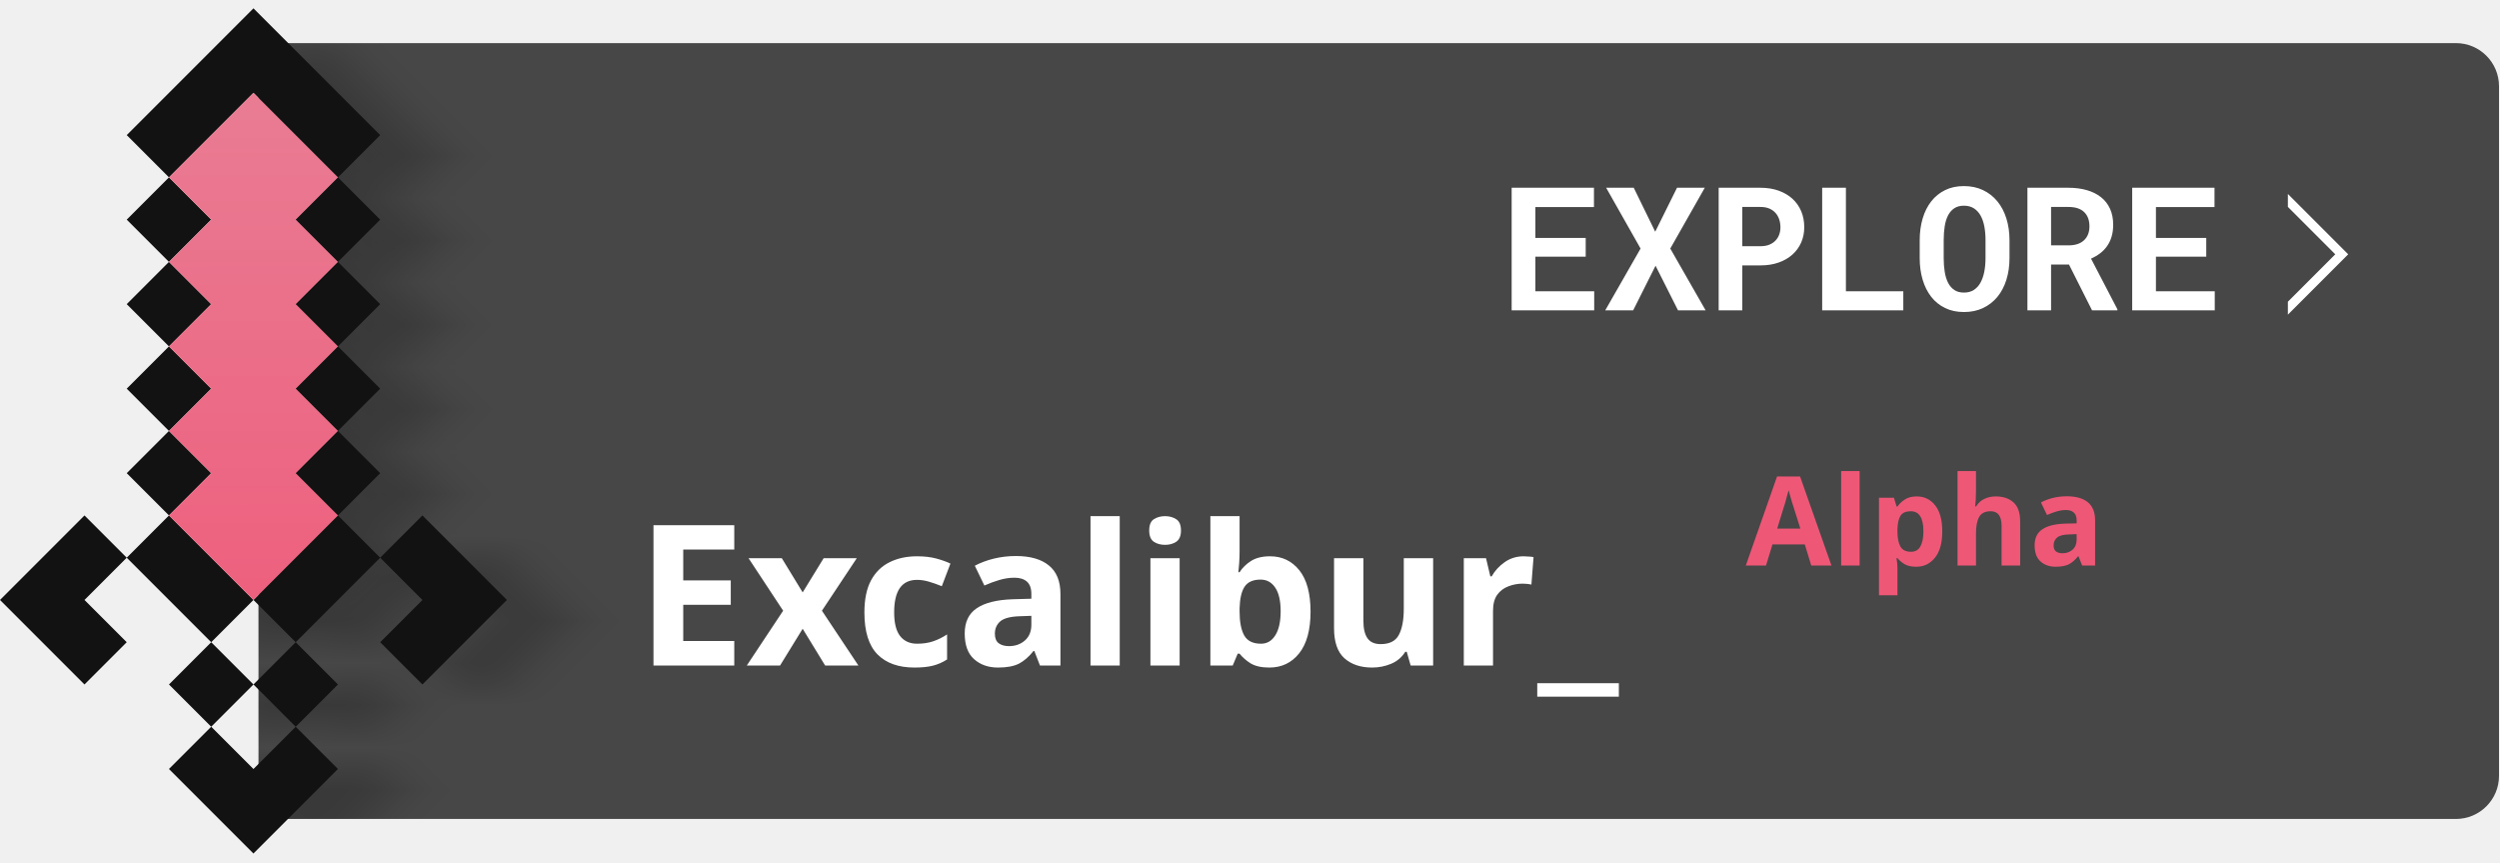
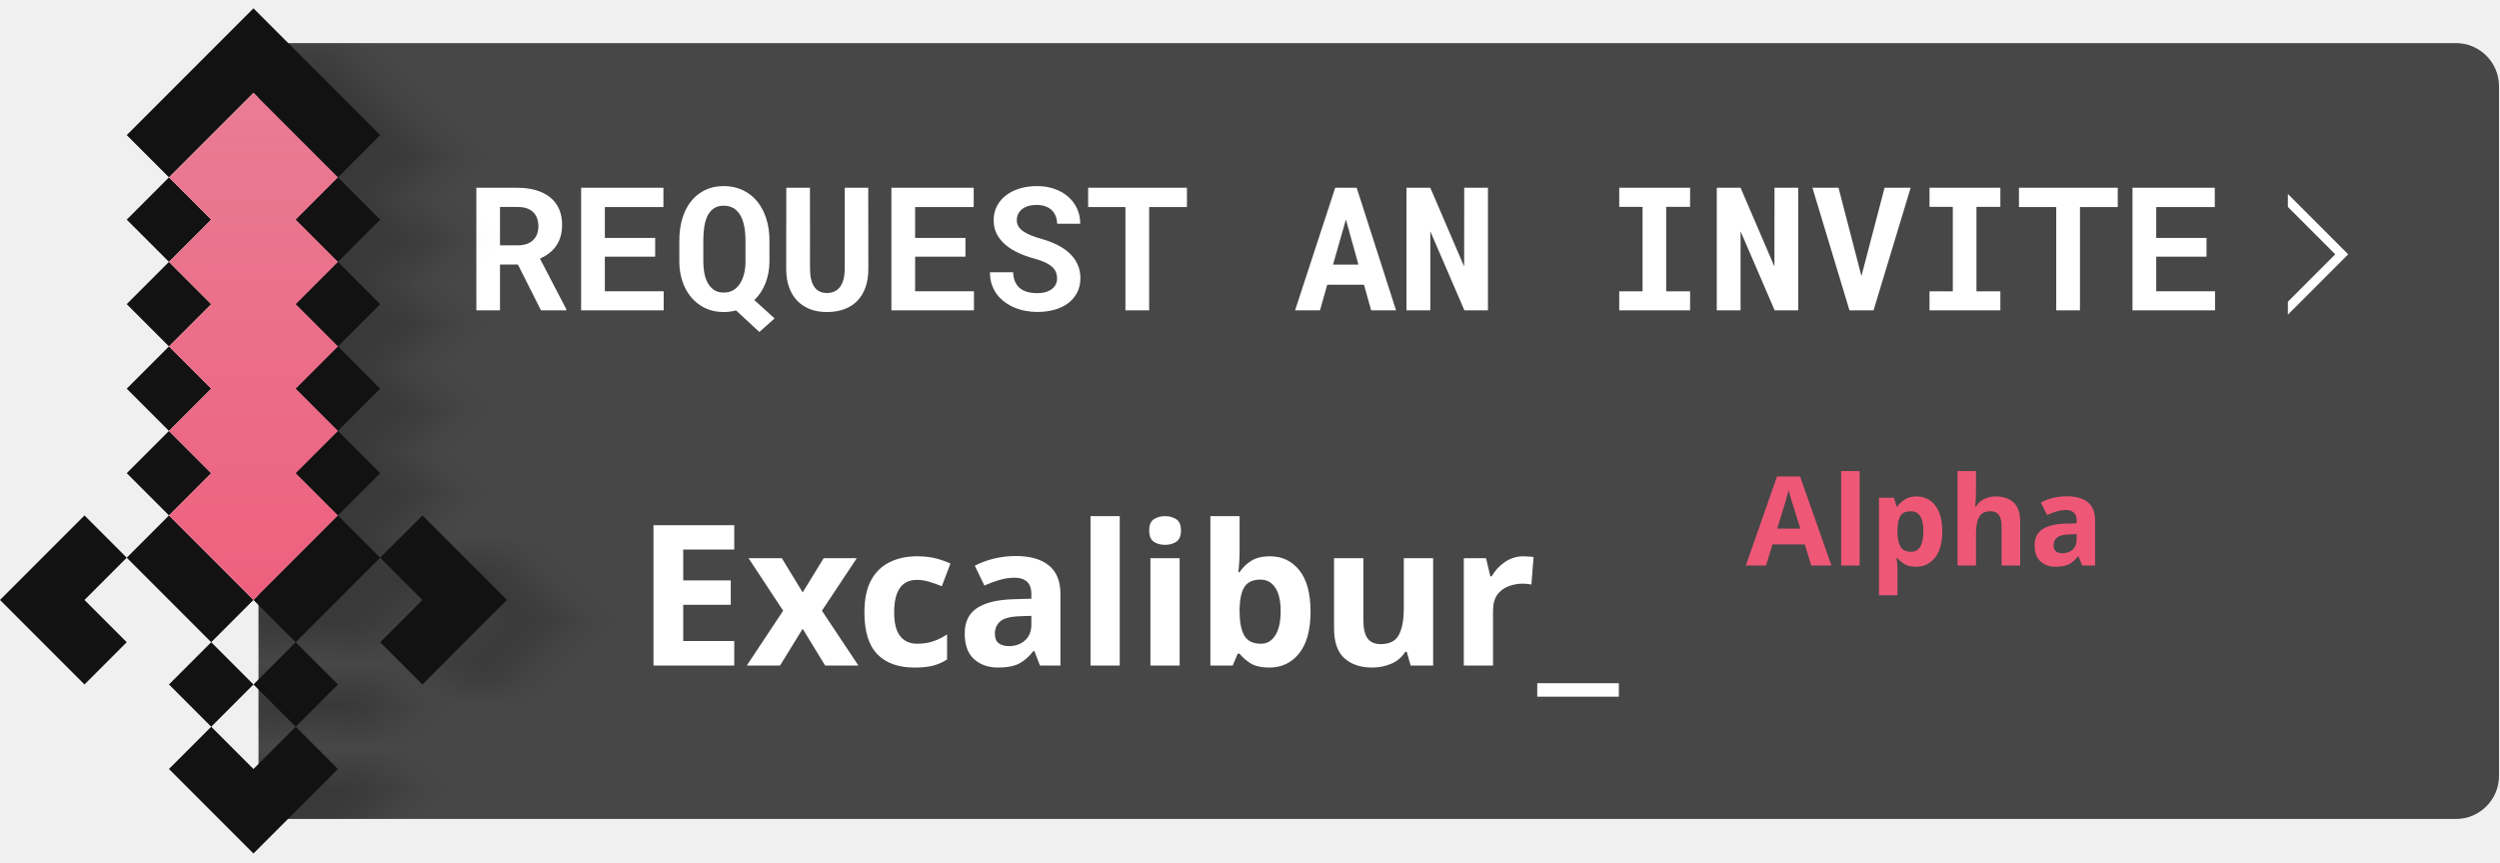
<svg xmlns="http://www.w3.org/2000/svg" xmlns:xlink="http://www.w3.org/1999/xlink" width="290px" height="100px" viewBox="0 0 290 100" version="1.1">
  <defs>
    <path d="M0,0 L255,0 C257.761,-5.07265313e-16 260,2.239 260,5 L260,85 C260,87.761 257.761,90 255,90 L0,90 L0,0 Z" id="path-1" />
    <path d="M48.527,0 L48.527,6.932 L62.392,6.932 L62.392,20.797 L69.324,20.797 L69.324,0 L48.527,0 Z M62.392,20.797 L55.459,20.797 L55.459,27.73 L62.392,27.73 L62.392,20.797 Z M55.459,27.73 L48.527,27.73 L48.527,34.662 L55.459,34.662 L55.459,27.73 Z M48.527,34.662 L41.594,34.662 L41.594,41.594 L48.527,41.594 L48.527,34.662 Z M41.594,41.594 L34.662,41.594 L34.662,48.527 L41.594,48.527 L41.594,41.594 Z M34.662,48.527 L20.797,48.527 L20.797,55.459 L34.662,55.459 L34.662,48.527 Z M34.662,55.459 L34.662,62.392 L27.73,62.392 L27.73,69.324 L41.594,69.324 L41.594,55.459 L34.662,55.459 Z M20.797,55.459 L13.865,55.459 L13.865,62.392 L20.797,62.392 L20.797,55.459 Z M13.865,62.392 L6.932,62.392 L6.932,55.459 L0,55.459 L0,69.324 L13.865,69.324 L13.865,62.392 Z M6.932,55.459 L13.865,55.459 L13.865,48.527 L6.932,48.527 L6.932,55.459 Z M13.865,48.527 L20.797,48.527 L20.797,34.662 L13.865,34.662 L13.865,48.527 Z M13.865,34.662 L13.865,27.73 L0,27.73 L0,41.594 L6.932,41.594 L6.932,34.662 L13.865,34.662 Z M20.797,34.662 L27.73,34.662 L27.73,27.73 L20.797,27.73 L20.797,34.662 Z M27.73,27.73 L34.662,27.73 L34.662,20.797 L27.73,20.797 L27.73,27.73 Z M34.662,20.797 L41.594,20.797 L41.594,13.865 L34.662,13.865 L34.662,20.797 Z M41.594,13.865 L48.527,13.865 L48.527,6.932 L41.594,6.932 L41.594,13.865 Z" id="path-3" />
    <filter x="-12.3%" y="-9.4%" width="124.5%" height="124.5%" filterUnits="objectBoundingBox" id="filter-4">
      <feOffset dx="0" dy="2" in="SourceAlpha" result="shadowOffsetOuter1" />
      <feGaussianBlur stdDeviation="2.5" in="shadowOffsetOuter1" result="shadowBlurOuter1" />
      <feColorMatrix values="0 0 0 0 0   0 0 0 0 0   0 0 0 0 0  0 0 0 0.2 0" type="matrix" in="shadowBlurOuter1" />
    </filter>
    <path d="M34.662,41.594 L34.662,48.527 L27.73,48.527 L20.797,48.527 L20.797,41.594 L20.797,34.662 L27.73,34.662 L27.73,27.73 L34.662,27.73 L34.662,20.797 L41.594,20.797 L41.594,13.865 L48.527,13.865 L48.527,6.932 L55.459,6.932 L62.392,6.932 L62.392,13.865 L62.392,20.797 L55.459,20.797 L55.459,27.73 L48.527,27.73 L48.527,34.662 L41.594,34.662 L41.594,41.594 L34.662,41.594 Z" id="path-5" />
    <filter x="-20.4%" y="-15.6%" width="140.9%" height="140.9%" filterUnits="objectBoundingBox" id="filter-6">
      <feOffset dx="0" dy="2" in="SourceAlpha" result="shadowOffsetOuter1" />
      <feGaussianBlur stdDeviation="2.5" in="shadowOffsetOuter1" result="shadowBlurOuter1" />
      <feColorMatrix values="0 0 0 0 0   0 0 0 0 0   0 0 0 0 0  0 0 0 0.2 0" type="matrix" in="shadowBlurOuter1" />
    </filter>
    <linearGradient x1="-33.058%" y1="133.717%" x2="100%" y2="0%" id="linearGradient-7">
      <stop stop-color="#EF5777" offset="0%" />
      <stop stop-color="#E97C93" offset="100%" />
    </linearGradient>
  </defs>
  <g id="git/XCLBR" stroke="none" stroke-width="1" fill="none" fill-rule="evenodd">
    <g id="Shape-Copy" transform="translate(30, 5)">
      <mask id="mask-2" fill="white">
        <use xlink:href="#path-1" />
      </mask>
      <use id="Mask" fill="#474747" xlink:href="#path-1" />
+       <path d="M30.104,25.688 L28.023,25.688 L28.023,31 L25.279,31 L25.279,16.781 L30.045,16.781 C30.833,16.781 31.546,16.874 32.184,17.06 C32.822,17.245 33.367,17.517 33.819,17.875 C34.272,18.233 34.62,18.679 34.864,19.213 C35.108,19.747 35.23,20.365 35.23,21.068 C35.23,21.576 35.17,22.034 35.05,22.44 C34.929,22.847 34.757,23.212 34.532,23.534 C34.308,23.856 34.037,24.138 33.722,24.379 C33.406,24.62 33.053,24.828 32.662,25.004 L35.719,30.873 L35.719,31 L32.779,31 L30.104,25.688 Z M28.023,23.461 L30.055,23.461 C30.829,23.461 31.427,23.264 31.847,22.87 C32.267,22.476 32.477,21.938 32.477,21.254 C32.477,20.544 32.271,19.993 31.861,19.599 C31.451,19.205 30.846,19.008 30.045,19.008 L28.023,19.008 L28.023,23.461 Z M46.031,24.77 L40.191,24.77 L40.191,28.783 L47.018,28.783 L47.018,31 L37.438,31 L37.438,16.781 L46.988,16.781 L46.988,19.018 L40.191,19.018 L40.191,22.602 L46.031,22.602 L46.031,24.77 Z M59.293,25.365 C59.286,26.238 59.135,27.06 58.839,27.831 C58.543,28.603 58.108,29.262 57.535,29.809 L59.889,31.938 L58.121,33.51 L55.416,31.01 C55.188,31.068 54.955,31.114 54.718,31.146 C54.48,31.179 54.234,31.195 53.98,31.195 C53.16,31.195 52.431,31.037 51.793,30.722 C51.155,30.406 50.616,29.979 50.177,29.442 C49.737,28.905 49.404,28.285 49.176,27.582 C48.948,26.879 48.834,26.14 48.834,25.365 L48.834,22.904 C48.834,21.986 48.948,21.142 49.176,20.37 C49.404,19.599 49.737,18.933 50.177,18.373 C50.616,17.813 51.155,17.375 51.793,17.06 C52.431,16.744 53.16,16.586 53.98,16.586 C54.807,16.586 55.549,16.744 56.207,17.06 C56.865,17.375 57.421,17.813 57.877,18.373 C58.333,18.933 58.683,19.599 58.927,20.37 C59.171,21.142 59.293,21.986 59.293,22.904 L59.293,25.365 Z M56.51,22.885 C56.51,22.299 56.463,21.76 56.368,21.269 C56.274,20.777 56.126,20.352 55.924,19.994 C55.722,19.636 55.462,19.358 55.143,19.159 C54.824,18.961 54.436,18.861 53.98,18.861 C53.531,18.861 53.155,18.962 52.853,19.164 C52.55,19.366 52.307,19.644 52.125,19.999 C51.943,20.354 51.813,20.777 51.734,21.269 C51.656,21.76 51.617,22.299 51.617,22.885 L51.617,25.365 C51.617,25.808 51.656,26.243 51.734,26.669 C51.813,27.095 51.943,27.476 52.125,27.812 C52.307,28.147 52.55,28.419 52.853,28.627 C53.155,28.835 53.531,28.939 53.98,28.939 C54.436,28.939 54.824,28.837 55.143,28.632 C55.462,28.427 55.722,28.155 55.924,27.816 C56.126,27.478 56.274,27.095 56.368,26.669 C56.463,26.243 56.51,25.808 56.51,25.365 L56.51,22.885 Z M70.758,16.781 L70.768,26.205 C70.768,26.999 70.659,27.706 70.44,28.324 C70.222,28.943 69.907,29.465 69.493,29.892 C69.08,30.318 68.575,30.642 67.979,30.863 C67.384,31.085 66.705,31.195 65.943,31.195 C65.227,31.195 64.581,31.085 64.005,30.863 C63.429,30.642 62.936,30.32 62.525,29.896 C62.115,29.473 61.798,28.951 61.573,28.329 C61.349,27.707 61.236,26.999 61.236,26.205 L61.246,16.781 L63.99,16.781 L64,26.205 C64.007,27.123 64.174,27.816 64.503,28.285 C64.832,28.754 65.312,28.988 65.943,28.988 C66.614,28.988 67.127,28.754 67.481,28.285 C67.836,27.816 68.017,27.123 68.023,26.205 L68.033,16.781 L70.758,16.781 Z M82.037,24.77 L76.197,24.77 L76.197,28.783 L83.023,28.783 L83.023,31 L73.443,31 L73.443,16.781 L82.994,16.781 L82.994,19.018 L76.197,19.018 L76.197,22.602 L82.037,22.602 L82.037,24.77 Z M92.672,27.289 C92.672,27.035 92.628,26.798 92.54,26.576 C92.452,26.355 92.302,26.148 92.091,25.956 C91.879,25.764 91.603,25.588 91.261,25.429 C90.919,25.269 90.494,25.121 89.986,24.984 C89.368,24.815 88.777,24.604 88.214,24.35 C87.651,24.096 87.154,23.79 86.725,23.432 C86.295,23.074 85.951,22.657 85.694,22.182 C85.437,21.706 85.309,21.16 85.309,20.541 C85.309,19.942 85.436,19.398 85.689,18.91 C85.943,18.422 86.295,18.005 86.744,17.66 C87.193,17.315 87.724,17.05 88.336,16.864 C88.948,16.679 89.612,16.586 90.328,16.586 C91.07,16.586 91.749,16.693 92.364,16.908 C92.979,17.123 93.508,17.424 93.951,17.812 C94.394,18.199 94.739,18.66 94.986,19.193 C95.234,19.727 95.357,20.313 95.357,20.951 L92.682,20.951 C92.669,20.632 92.612,20.339 92.511,20.072 C92.41,19.805 92.26,19.576 92.062,19.384 C91.863,19.192 91.616,19.042 91.319,18.935 C91.023,18.827 90.676,18.773 90.279,18.773 C89.915,18.773 89.591,18.817 89.308,18.905 C89.024,18.993 88.785,19.117 88.59,19.276 C88.395,19.436 88.246,19.625 88.146,19.843 C88.045,20.061 87.994,20.297 87.994,20.551 C87.994,20.818 88.061,21.059 88.194,21.273 C88.328,21.488 88.521,21.682 88.775,21.854 C89.029,22.027 89.337,22.185 89.698,22.328 C90.06,22.471 90.468,22.605 90.924,22.729 C91.575,22.917 92.174,23.148 92.721,23.422 C93.268,23.695 93.738,24.019 94.132,24.394 C94.526,24.768 94.832,25.194 95.05,25.673 C95.268,26.151 95.377,26.684 95.377,27.27 C95.377,27.895 95.252,28.45 95.001,28.935 C94.75,29.42 94.404,29.83 93.961,30.165 C93.518,30.5 92.991,30.754 92.379,30.927 C91.767,31.099 91.1,31.186 90.377,31.186 C89.928,31.186 89.48,31.145 89.034,31.063 C88.588,30.982 88.162,30.857 87.755,30.688 C87.348,30.518 86.969,30.307 86.617,30.053 C86.266,29.799 85.961,29.503 85.704,29.164 C85.447,28.826 85.245,28.441 85.099,28.012 C84.952,27.582 84.879,27.107 84.879,26.586 L87.574,26.586 C87.587,27.016 87.662,27.383 87.799,27.689 C87.936,27.995 88.126,28.246 88.37,28.441 C88.614,28.637 88.907,28.78 89.249,28.871 C89.591,28.962 89.967,29.008 90.377,29.008 C90.742,29.008 91.065,28.965 91.349,28.881 C91.632,28.796 91.871,28.679 92.066,28.529 C92.262,28.38 92.411,28.199 92.516,27.987 C92.62,27.776 92.672,27.543 92.672,27.289 Z M107.74,19.018 L103.355,19.018 L103.355,31 L100.602,31 L100.602,19.018 L96.275,19.018 L96.275,16.781 L107.74,16.781 L107.74,19.018 Z M128.287,28.031 L124.02,28.031 L123.18,31 L120.289,31 L124.947,16.781 L127.438,16.781 L132.008,31 L129.117,31 L128.287,28.031 Z M124.693,25.697 L127.643,25.697 L126.188,20.463 L124.693,25.697 Z M142.672,31 L139.938,31 L135.982,21.83 L135.982,31 L133.219,31 L133.219,16.781 L135.982,16.781 L139.908,25.912 L139.918,16.781 L142.672,16.781 L142.672,31 Z M157.906,16.781 L166.129,16.781 L166.129,18.998 L163.355,18.998 L163.355,28.793 L166.129,28.793 L166.129,31 L157.906,31 L157.906,28.793 L160.611,28.793 L160.611,18.998 L157.906,18.998 L157.906,16.781 Z M178.678,31 L175.943,31 L171.988,21.83 L171.988,31 L169.225,31 L169.225,16.781 L171.988,16.781 L175.914,25.912 L175.924,16.781 L178.678,16.781 L178.678,31 Z M186.012,27.025 L188.697,16.781 L191.725,16.781 L187.418,31 L184.625,31 L180.328,16.781 L183.355,16.781 L186.012,27.025 Z M193.912,16.781 L202.135,16.781 L202.135,18.998 L199.361,18.998 L199.361,28.793 L202.135,28.793 L202.135,31 L193.912,31 L193.912,28.793 L196.617,28.793 L196.617,18.998 L193.912,18.998 L193.912,16.781 Z M215.758,19.018 L211.373,19.018 L211.373,31 L208.619,31 L208.619,19.018 L204.293,19.018 L204.293,16.781 L215.758,16.781 L215.758,19.018 Z M226.061,24.77 L220.221,24.77 L220.221,28.783 L227.047,28.783 L227.047,31 L217.467,31 L217.467,16.781 L227.018,16.781 L227.018,19.018 L220.221,19.018 L220.221,22.602 L226.061,22.602 L226.061,24.77 Z" id="REQUEST-AN-INVITE" fill="#FFFFFF" mask="url(#mask-2)" />
      <g id="Minecraft-Sword-595b40b75ba036ed117d98cb-Copy-2" mask="url(#mask-2)" fill-opacity="1" fill-rule="nonzero">
        <g transform="translate(5.332777, 45.98965) rotate(-45) translate(-5.332777, -45.98965) translate(-29.66722, 10.98965)">
          <g id="Shape">
            <use fill="black" filter="url(#filter-4)" xlink:href="#path-3" />
          </g>
          <g id="Combined-Shape">
            <use fill="black" filter="url(#filter-6)" xlink:href="#path-5" />
          </g>
        </g>
      </g>
    </g>
    <g id="Minecraft-Sword-595b40b75ba036ed117d98cb-Copy" transform="translate(29.89067, 49.98681) rotate(-45) translate(-29.89067, -49.98681) translate(-5.109326, 14.98681)" fill-rule="nonzero">
      <path d="M48.527,0 L48.527,6.932 L62.392,6.932 L62.392,20.797 L69.324,20.797 L69.324,0 L48.527,0 Z M62.392,20.797 L55.459,20.797 L55.459,27.73 L62.392,27.73 L62.392,20.797 Z M55.459,27.73 L48.527,27.73 L48.527,34.662 L55.459,34.662 L55.459,27.73 Z M48.527,34.662 L41.594,34.662 L41.594,41.594 L48.527,41.594 L48.527,34.662 Z M41.594,41.594 L34.662,41.594 L34.662,48.527 L41.594,48.527 L41.594,41.594 Z M34.662,48.527 L20.797,48.527 L20.797,55.459 L34.662,55.459 L34.662,48.527 Z M34.662,55.459 L34.662,62.392 L27.73,62.392 L27.73,69.324 L41.594,69.324 L41.594,55.459 L34.662,55.459 Z M20.797,55.459 L13.865,55.459 L13.865,62.392 L20.797,62.392 L20.797,55.459 Z M13.865,62.392 L6.932,62.392 L6.932,55.459 L0,55.459 L0,69.324 L13.865,69.324 L13.865,62.392 Z M6.932,55.459 L13.865,55.459 L13.865,48.527 L6.932,48.527 L6.932,55.459 Z M13.865,48.527 L20.797,48.527 L20.797,34.662 L13.865,34.662 L13.865,48.527 Z M13.865,34.662 L13.865,27.73 L0,27.73 L0,41.594 L6.932,41.594 L6.932,34.662 L13.865,34.662 Z M20.797,34.662 L27.73,34.662 L27.73,27.73 L20.797,27.73 L20.797,34.662 Z M27.73,27.73 L34.662,27.73 L34.662,20.797 L27.73,20.797 L27.73,27.73 Z M34.662,20.797 L41.594,20.797 L41.594,13.865 L34.662,13.865 L34.662,20.797 Z M41.594,13.865 L48.527,13.865 L48.527,6.932 L41.594,6.932 L41.594,13.865 Z" id="Shape" fill="#121212" />
      <path d="M34.662,41.594 L34.662,48.527 L27.73,48.527 L20.797,48.527 L20.797,41.594 L20.797,34.662 L27.73,34.662 L27.73,27.73 L34.662,27.73 L34.662,20.797 L41.594,20.797 L41.594,13.865 L48.527,13.865 L48.527,6.932 L55.459,6.932 L62.392,6.932 L62.392,13.865 L62.392,20.797 L55.459,20.797 L55.459,27.73 L48.527,27.73 L48.527,34.662 L41.594,34.662 L41.594,41.594 L34.662,41.594 Z" id="Combined-Shape" fill="url(#linearGradient-7)" />
    </g>
-     <path d="M184.016,29.77 L178.176,29.77 L178.176,33.783 L185.002,33.783 L185.002,36 L175.422,36 L175.422,21.781 L184.973,21.781 L184.973,24.018 L178.176,24.018 L178.176,27.602 L184.016,27.602 L184.016,29.77 Z M192.082,26.879 L194.611,21.781 L197.834,21.781 L193.83,28.832 L197.932,36 L194.729,36 L192.121,30.824 L189.523,36 L186.281,36 L190.383,28.832 L186.389,21.781 L189.592,21.781 L192.082,26.879 Z M202.189,30.785 L202.189,36 L199.445,36 L199.445,21.781 L204.309,21.781 C205.083,21.781 205.783,21.894 206.408,22.118 C207.033,22.343 207.565,22.655 208.005,23.056 C208.444,23.456 208.783,23.936 209.021,24.496 C209.258,25.056 209.377,25.678 209.377,26.361 C209.377,26.999 209.258,27.589 209.021,28.129 C208.783,28.669 208.444,29.136 208.005,29.53 C207.565,29.924 207.033,30.232 206.408,30.453 C205.783,30.674 205.083,30.785 204.309,30.785 L202.189,30.785 Z M202.189,28.559 L204.309,28.559 C204.699,28.559 205.038,28.5 205.324,28.383 C205.611,28.266 205.85,28.106 206.042,27.904 C206.234,27.702 206.377,27.47 206.472,27.206 C206.566,26.942 206.613,26.667 206.613,26.381 C206.613,26.049 206.566,25.74 206.472,25.453 C206.377,25.167 206.234,24.916 206.042,24.701 C205.85,24.486 205.611,24.317 205.324,24.193 C205.038,24.07 204.699,24.008 204.309,24.008 L202.189,24.008 L202.189,28.559 Z M214.211,33.783 L220.871,33.783 L220.871,36 L211.457,36 L211.457,21.781 L214.211,21.781 L214.211,33.783 Z M233.195,29.936 C233.195,30.847 233.075,31.687 232.834,32.455 C232.593,33.223 232.245,33.884 231.789,34.438 C231.333,34.991 230.778,35.422 230.124,35.731 C229.47,36.041 228.732,36.195 227.912,36.195 C227.092,36.195 226.363,36.041 225.725,35.731 C225.087,35.422 224.549,34.989 224.113,34.433 C223.677,33.876 223.345,33.215 223.117,32.45 C222.889,31.685 222.775,30.847 222.775,29.936 L222.775,27.865 C222.775,26.954 222.889,26.114 223.117,25.346 C223.345,24.577 223.677,23.915 224.113,23.358 C224.549,22.802 225.085,22.367 225.72,22.055 C226.354,21.742 227.082,21.586 227.902,21.586 C228.729,21.586 229.47,21.742 230.124,22.055 C230.778,22.367 231.333,22.802 231.789,23.358 C232.245,23.915 232.593,24.577 232.834,25.346 C233.075,26.114 233.195,26.954 233.195,27.865 L233.195,29.936 Z M230.412,27.846 C230.412,27.266 230.365,26.732 230.271,26.244 C230.176,25.756 230.028,25.336 229.826,24.984 C229.624,24.633 229.366,24.358 229.05,24.159 C228.734,23.961 228.352,23.861 227.902,23.861 C227.46,23.861 227.089,23.961 226.789,24.159 C226.49,24.358 226.249,24.633 226.066,24.984 C225.884,25.336 225.754,25.756 225.676,26.244 C225.598,26.732 225.559,27.266 225.559,27.846 L225.559,29.936 C225.559,30.508 225.598,31.039 225.676,31.527 C225.754,32.016 225.884,32.439 226.066,32.797 C226.249,33.155 226.49,33.435 226.789,33.637 C227.089,33.839 227.463,33.939 227.912,33.939 C228.355,33.939 228.734,33.839 229.05,33.637 C229.366,33.435 229.623,33.157 229.821,32.802 C230.02,32.447 230.168,32.025 230.266,31.537 C230.363,31.049 230.412,30.515 230.412,29.936 L230.412,27.846 Z M240.1,30.688 L238.02,30.688 L238.02,36 L235.275,36 L235.275,21.781 L240.041,21.781 C240.829,21.781 241.542,21.874 242.18,22.06 C242.818,22.245 243.363,22.517 243.815,22.875 C244.268,23.233 244.616,23.679 244.86,24.213 C245.104,24.747 245.227,25.365 245.227,26.068 C245.227,26.576 245.166,27.034 245.046,27.44 C244.925,27.847 244.753,28.212 244.528,28.534 C244.304,28.856 244.034,29.138 243.718,29.379 C243.402,29.62 243.049,29.828 242.658,30.004 L245.715,35.873 L245.715,36 L242.775,36 L240.1,30.688 Z M238.02,28.461 L240.051,28.461 C240.826,28.461 241.423,28.264 241.843,27.87 C242.263,27.476 242.473,26.938 242.473,26.254 C242.473,25.544 242.268,24.993 241.857,24.599 C241.447,24.205 240.842,24.008 240.041,24.008 L238.02,24.008 L238.02,28.461 Z M256.027,29.77 L250.188,29.77 L250.188,33.783 L257.014,33.783 L257.014,36 L247.434,36 L247.434,21.781 L256.984,21.781 L256.984,24.018 L250.188,24.018 L250.188,27.602 L256.027,27.602 L256.027,29.77 Z" id="EXPLORE" fill="#FFFFFF" />
    <polygon id="Path-3" fill="#FFFFFF" points="265.5 22.5 272.5 29.5 265.5 36.5 265.5 35 271 29.5 265.5 24" />
    <g id="logo/identity/excalibur1" transform="translate(75, 55)" font-family="RobotoMono-Bold, Roboto Mono" font-weight="bold">
      <g id="logo" transform="translate(-1.4, -2.4)">
        <text id="Excalibur_" font-size="22.8" fill="#FFFFFF">
          <tspan x="0.189" y="24.6">Excalibur_</tspan>
        </text>
        <text id="Alpha" font-size="14.4" fill="#EF5777">
          <tspan x="128.996" y="13">Alpha</tspan>
        </text>
      </g>
    </g>
  </g>
</svg>
